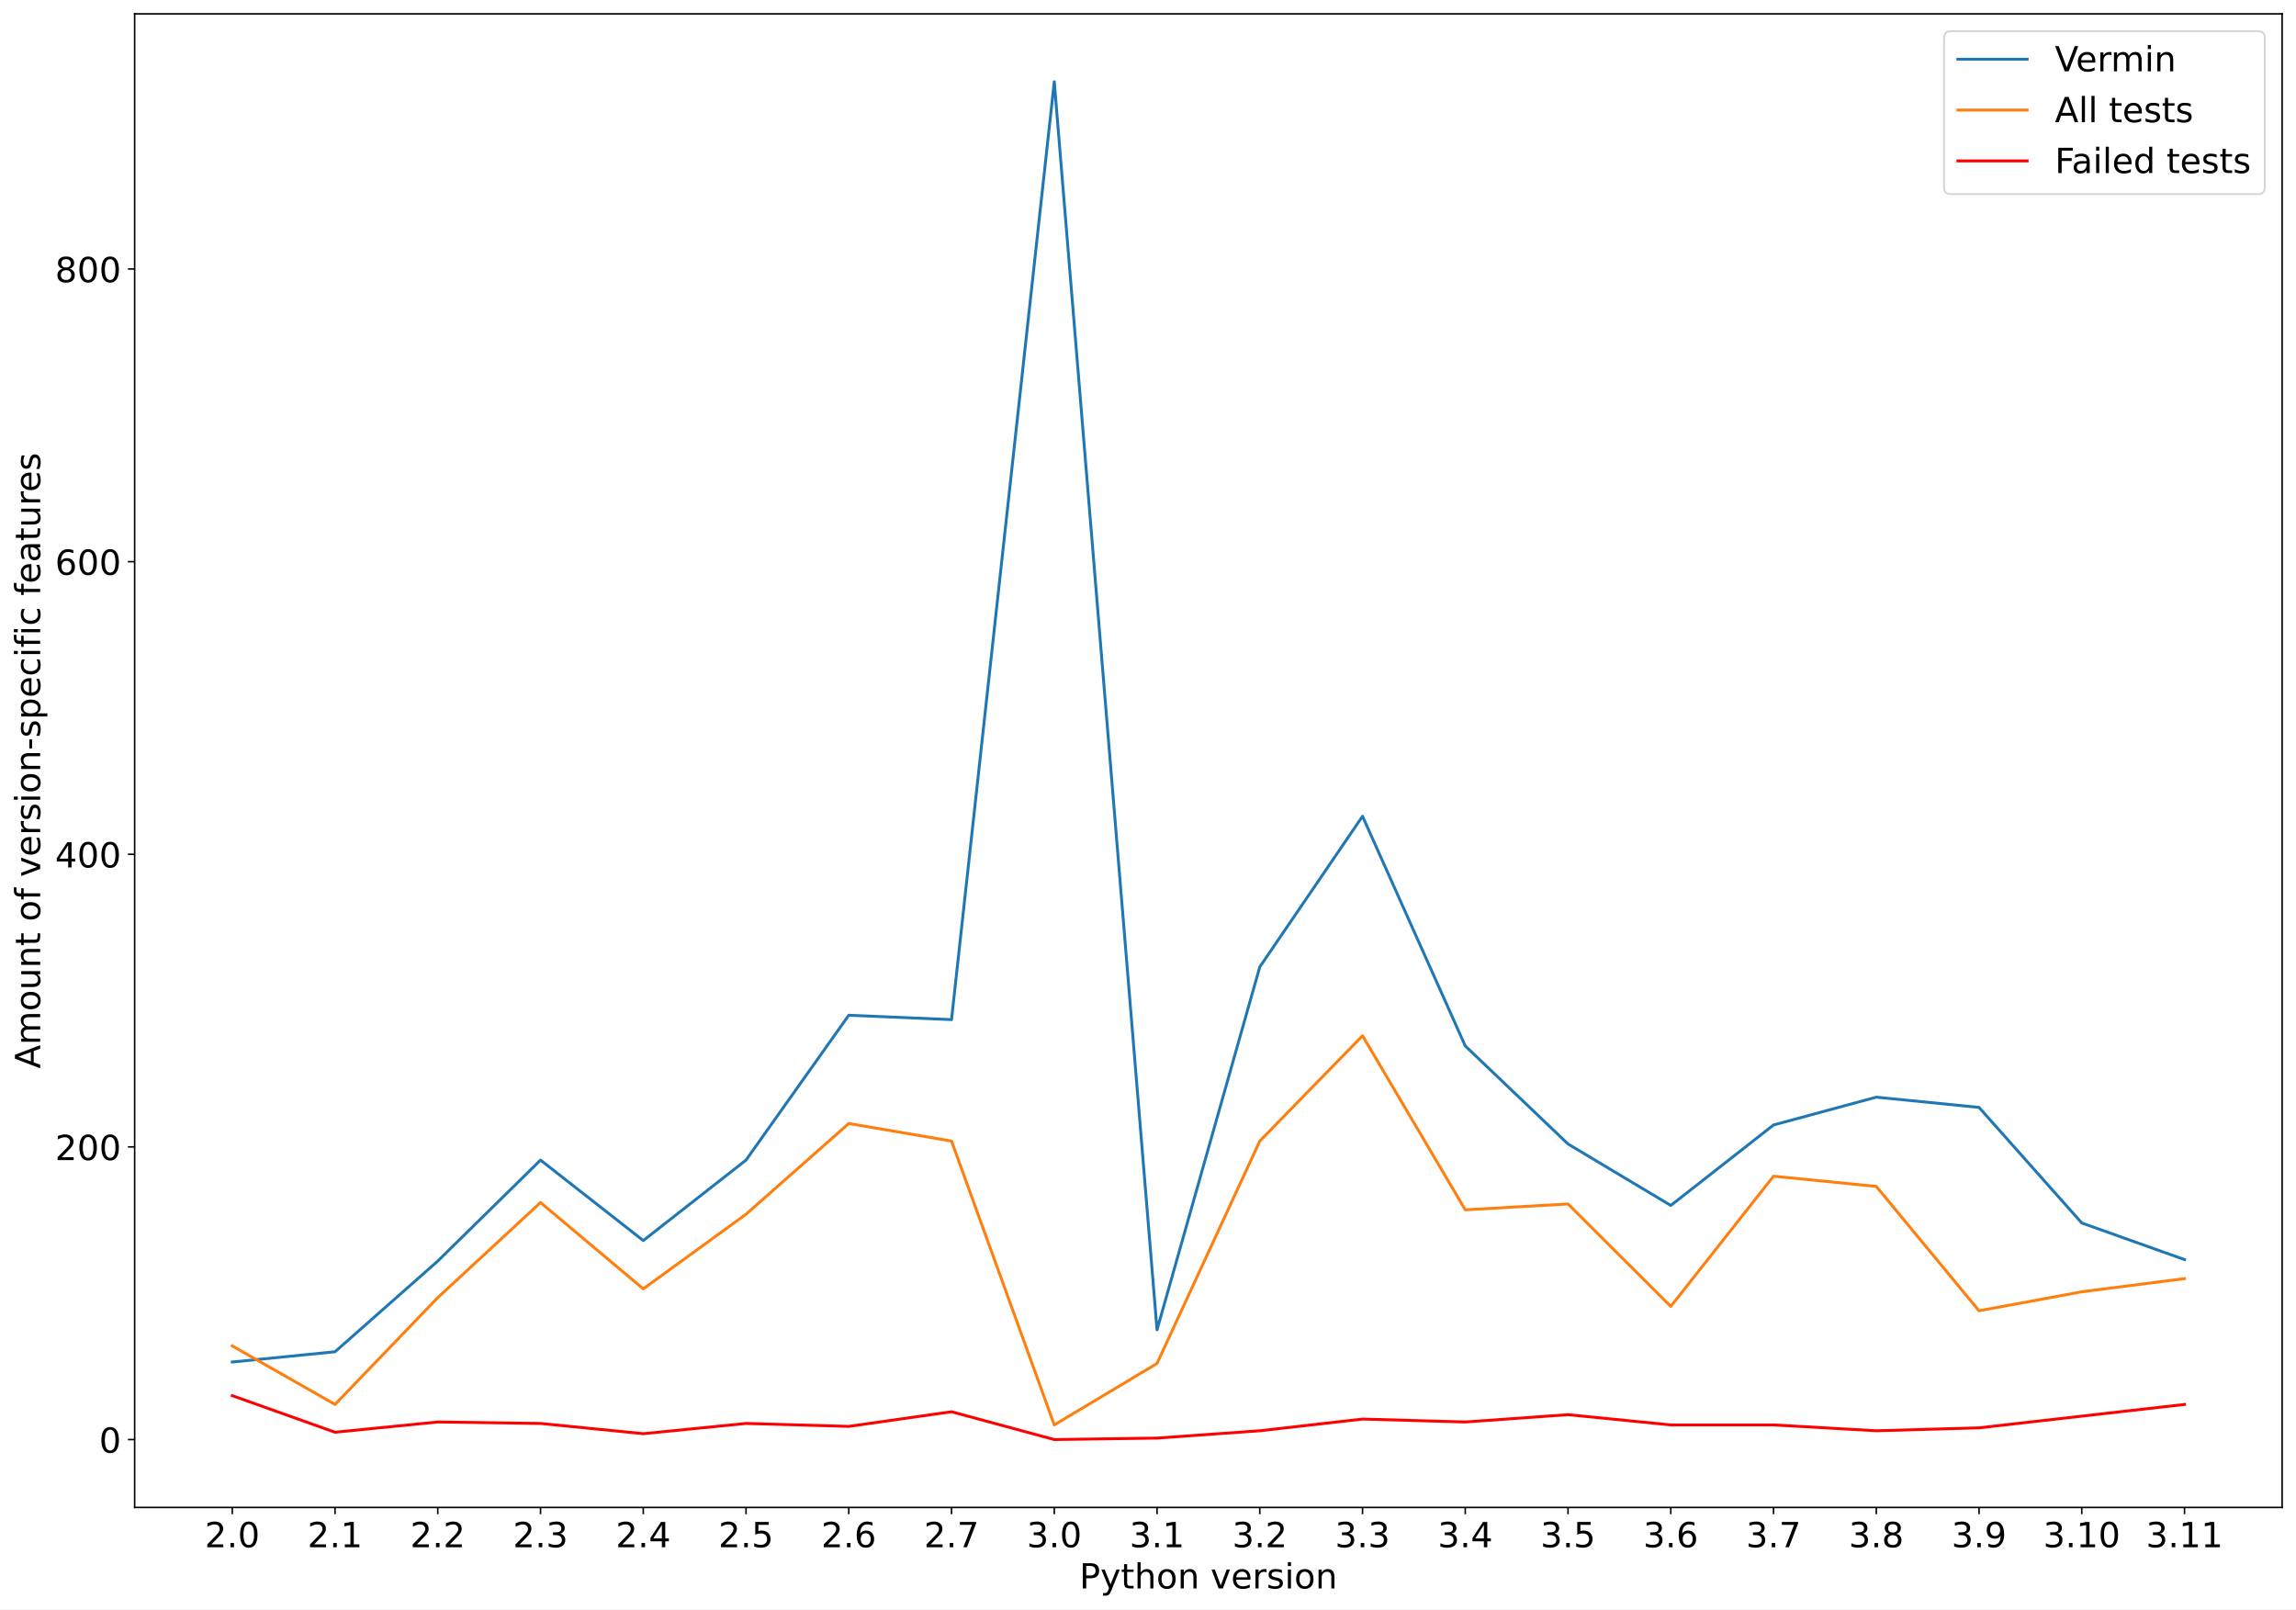
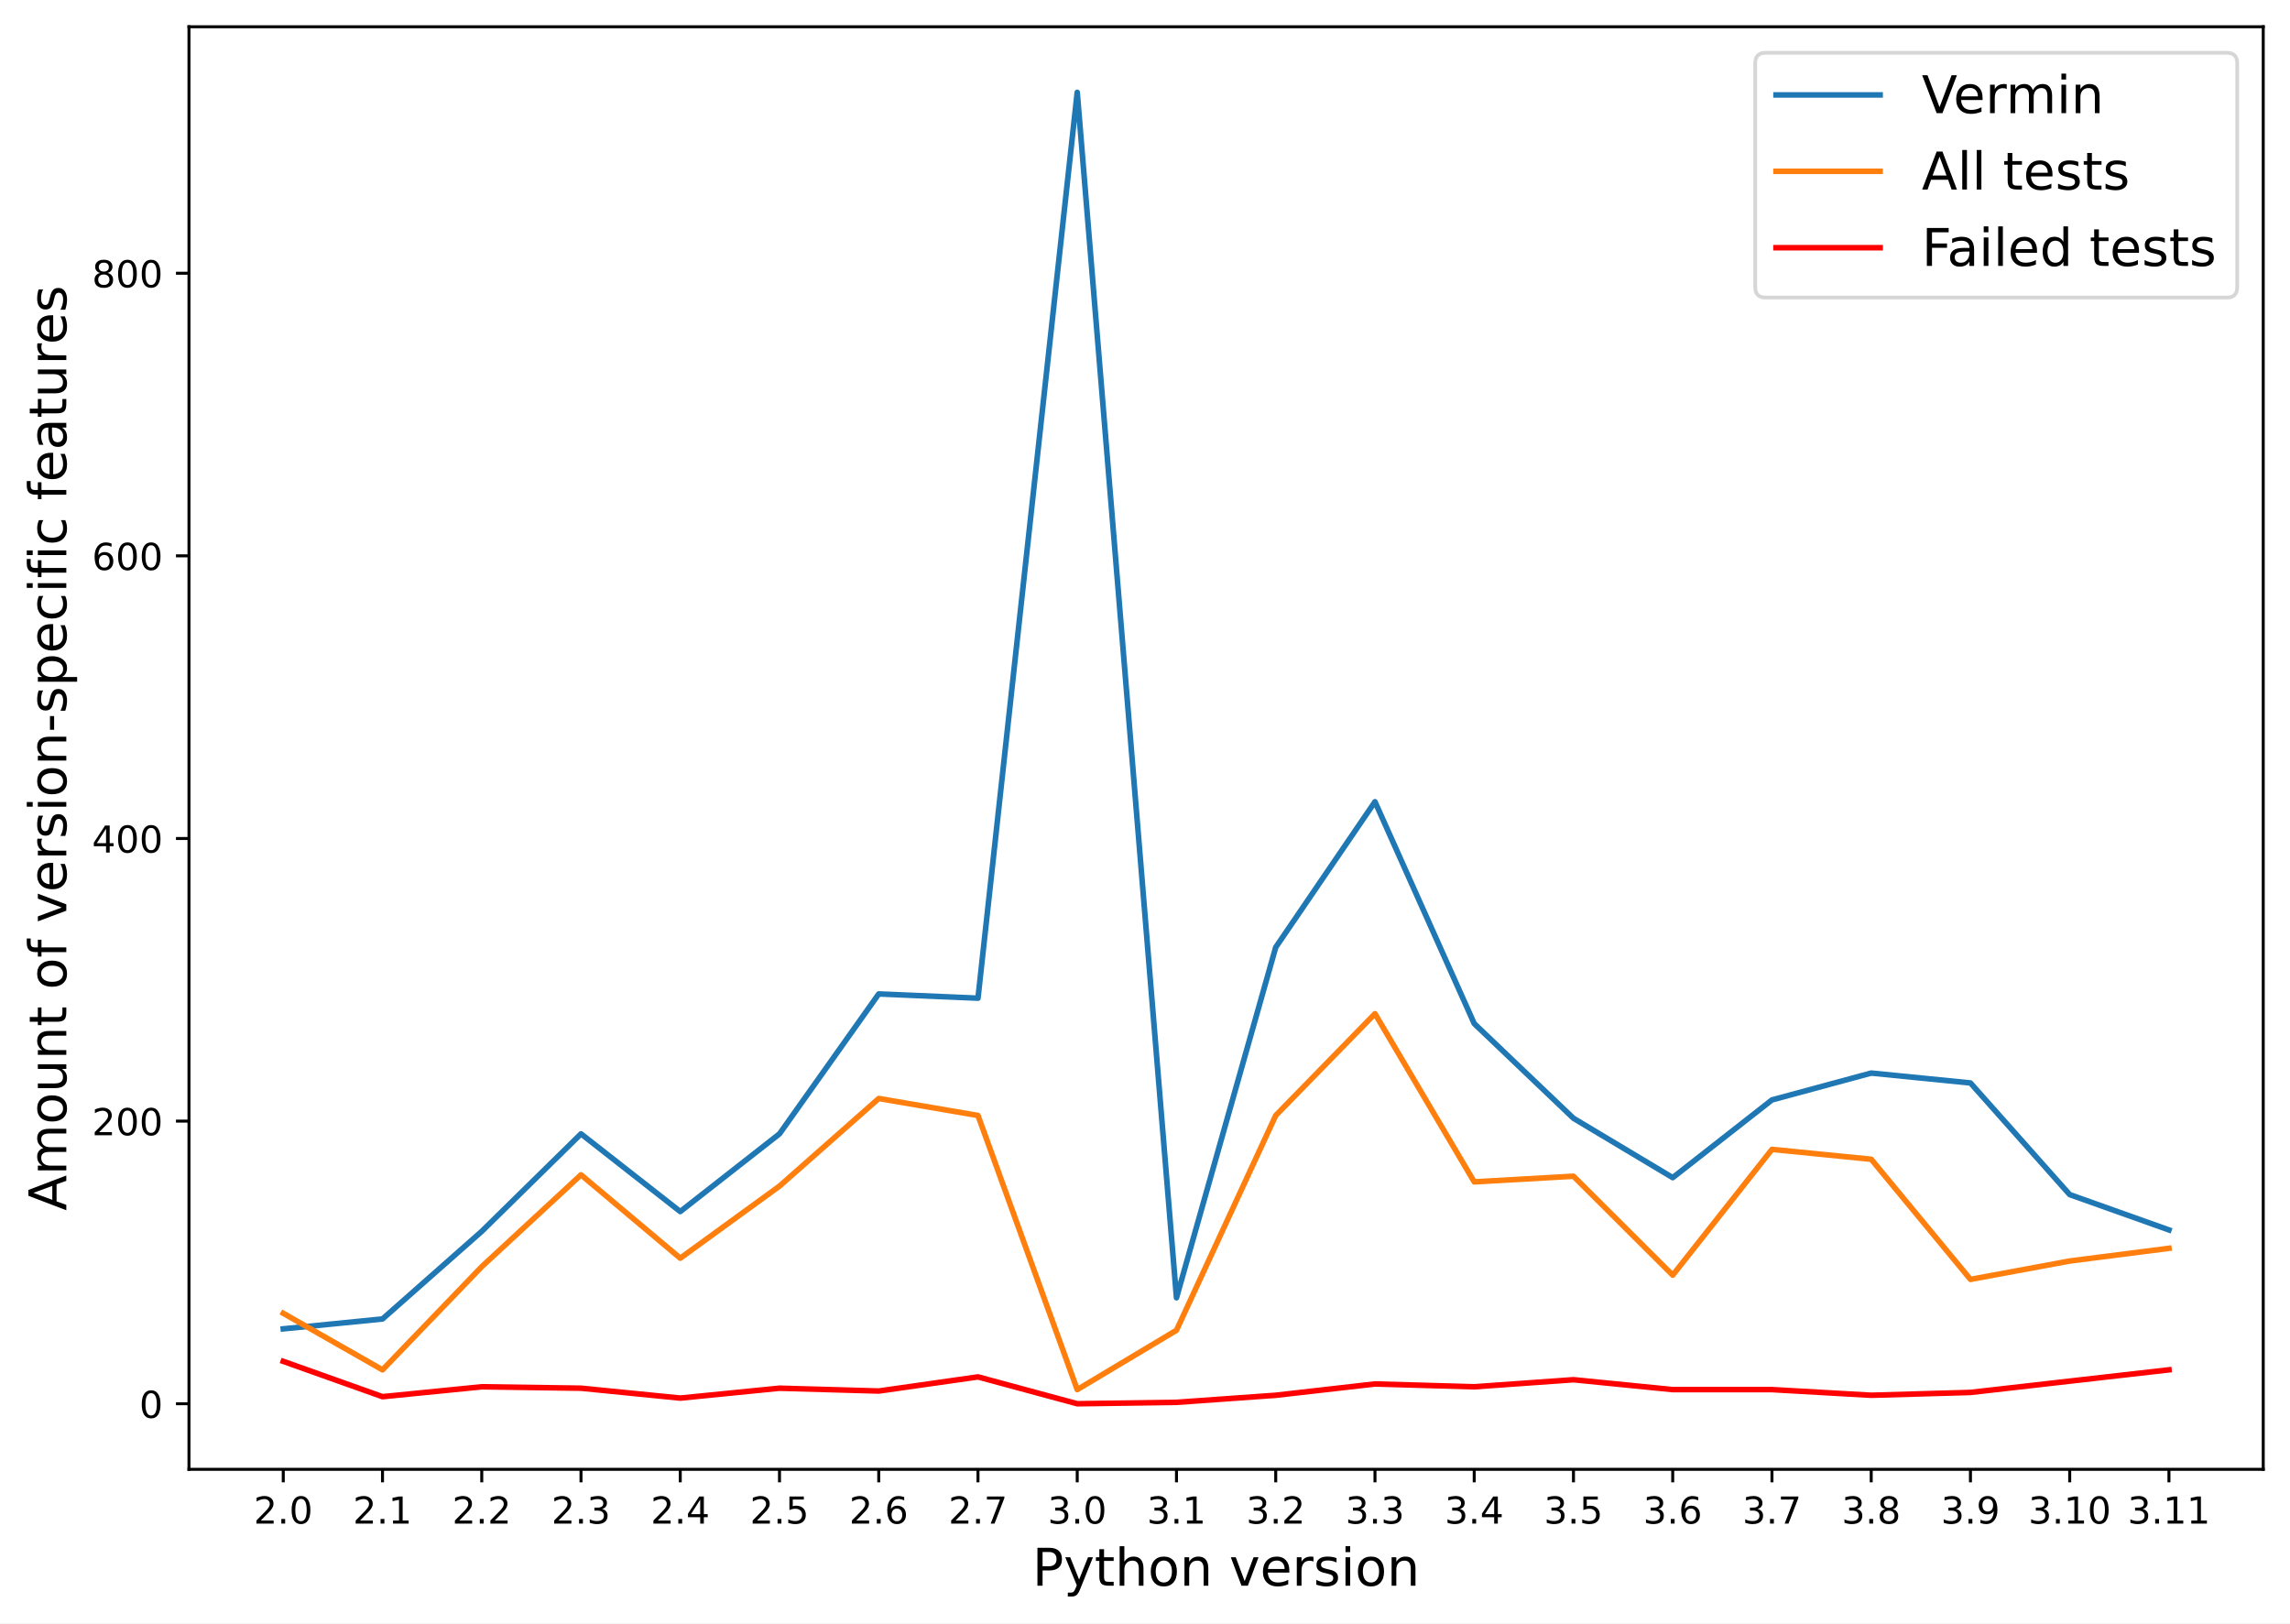
- <svg xmlns="http://www.w3.org/2000/svg" xmlns:xlink="http://www.w3.org/1999/xlink" width="1193.178pt" height="836.401pt" viewBox="0 0 1193.178 836.401" version="1.1">
+ <svg xmlns="http://www.w3.org/2000/svg" xmlns:xlink="http://www.w3.org/1999/xlink" width="616.037pt" height="436.707pt" viewBox="0 0 616.037 436.707" version="1.1">
  <defs>
    <style type="text/css">*{stroke-linejoin: round; stroke-linecap: butt}</style>
  </defs>
  <g id="figure_1">
    <g id="patch_1">
-       <path d="M 0 836.401  L 1193.178 836.401  L 1193.178 0  L 0 0  z " style="fill: #ffffff" />
+       <path d="M 0 436.707  L 616.037 436.707  L 616.037 0  L 0 0  z " style="fill: #ffffff" />
    </g>
    <g id="axes_1">
      <g id="patch_2">
-         <path d="M 69.978 783.36  L 1185.978 783.36  L 1185.978 7.2  L 69.978 7.2  z " style="fill: #ffffff" />
+         <path d="M 50.837 395.28  L 608.837 395.28  L 608.837 7.2  L 50.837 7.2  z " style="fill: #ffffff" />
      </g>
      <g id="matplotlib.axis_1">
        <g id="xtick_1">
          <g id="line2d_1">
            <defs>
-               <path id="m2cf8d4bd99" d="M 0 0  L 0 3.5  " style="stroke: #000000; stroke-width: 0.8" />
-             </defs>
-             <g>
-               <use xlink:href="#m2cf8d4bd99" x="120.705" y="783.36" style="stroke: #000000; stroke-width: 0.8" />
+               <path id="m0c522106fc" d="M 0 0  L 0 3.5  " style="stroke: #000000; stroke-width: 0.8" />
+             </defs>
+             <g>
+               <use xlink:href="#m0c522106fc" x="76.201" y="395.28" style="stroke: #000000; stroke-width: 0.8" />
            </g>
          </g>
          <g id="text_1">
-             <g transform="translate(106.3926 804.0372) scale(0.18 -0.18)">
+             <g transform="translate(68.24895 409.8784) scale(0.1 -0.1)">
              <defs>
                <path id="DejaVuSans-32" d="M 1228 531  L 3431 531  L 3431 0  L 469 0  L 469 531  Q 828 903 1448 1529  Q 2069 2156 2228 2338  Q 2531 2678 2651 2914  Q 2772 3150 2772 3378  Q 2772 3750 2511 3984  Q 2250 4219 1831 4219  Q 1534 4219 1204 4116  Q 875 4013 500 3803  L 500 4441  Q 881 4594 1212 4672  Q 1544 4750 1819 4750  Q 2544 4750 2975 4387  Q 3406 4025 3406 3419  Q 3406 3131 3298 2873  Q 3191 2616 2906 2266  Q 2828 2175 2409 1742  Q 1991 1309 1228 531  z " transform="scale(0.015625)" />
                <path id="DejaVuSans-2e" d="M 684 794  L 1344 794  L 1344 0  L 684 0  L 684 794  z " transform="scale(0.015625)" />
                <path id="DejaVuSans-30" d="M 2034 4250  Q 1547 4250 1301 3770  Q 1056 3291 1056 2328  Q 1056 1369 1301 889  Q 1547 409 2034 409  Q 2525 409 2770 889  Q 3016 1369 3016 2328  Q 3016 3291 2770 3770  Q 2525 4250 2034 4250  z M 2034 4750  Q 2819 4750 3233 4129  Q 3647 3509 3647 2328  Q 3647 1150 3233 529  Q 2819 -91 2034 -91  Q 1250 -91 836 529  Q 422 1150 422 2328  Q 422 3509 836 4129  Q 1250 4750 2034 4750  z " transform="scale(0.015625)" />
              </defs>
              <use xlink:href="#DejaVuSans-32" />
              <use xlink:href="#DejaVuSans-2e" x="63.623" />
              <use xlink:href="#DejaVuSans-30" x="95.41" />
            </g>
          </g>
        </g>
        <g id="xtick_2">
          <g id="line2d_2">
            <g>
-               <use xlink:href="#m2cf8d4bd99" x="174.103" y="783.36" style="stroke: #000000; stroke-width: 0.8" />
+               <use xlink:href="#m0c522106fc" x="102.899" y="395.28" style="stroke: #000000; stroke-width: 0.8" />
            </g>
          </g>
          <g id="text_2">
-             <g transform="translate(159.7897 804.0372) scale(0.18 -0.18)">
+             <g transform="translate(94.94751 409.8784) scale(0.1 -0.1)">
              <defs>
                <path id="DejaVuSans-31" d="M 794 531  L 1825 531  L 1825 4091  L 703 3866  L 703 4441  L 1819 4666  L 2450 4666  L 2450 531  L 3481 531  L 3481 0  L 794 0  L 794 531  z " transform="scale(0.015625)" />
              </defs>
              <use xlink:href="#DejaVuSans-32" />
              <use xlink:href="#DejaVuSans-2e" x="63.623" />
              <use xlink:href="#DejaVuSans-31" x="95.41" />
            </g>
          </g>
        </g>
        <g id="xtick_3">
          <g id="line2d_3">
            <g>
-               <use xlink:href="#m2cf8d4bd99" x="227.5" y="783.36" style="stroke: #000000; stroke-width: 0.8" />
+               <use xlink:href="#m0c522106fc" x="129.598" y="395.28" style="stroke: #000000; stroke-width: 0.8" />
            </g>
          </g>
          <g id="text_3">
-             <g transform="translate(213.1868 804.0372) scale(0.18 -0.18)">
+             <g transform="translate(121.6461 409.8784) scale(0.1 -0.1)">
              <use xlink:href="#DejaVuSans-32" />
              <use xlink:href="#DejaVuSans-2e" x="63.623" />
              <use xlink:href="#DejaVuSans-32" x="95.41" />
            </g>
          </g>
        </g>
        <g id="xtick_4">
          <g id="line2d_4">
            <g>
-               <use xlink:href="#m2cf8d4bd99" x="280.897" y="783.36" style="stroke: #000000; stroke-width: 0.8" />
+               <use xlink:href="#m0c522106fc" x="156.296" y="395.28" style="stroke: #000000; stroke-width: 0.8" />
            </g>
          </g>
          <g id="text_4">
-             <g transform="translate(266.584 804.0372) scale(0.18 -0.18)">
+             <g transform="translate(148.3446 409.8784) scale(0.1 -0.1)">
              <defs>
                <path id="DejaVuSans-33" d="M 2597 2516  Q 3050 2419 3304 2112  Q 3559 1806 3559 1356  Q 3559 666 3084 287  Q 2609 -91 1734 -91  Q 1441 -91 1130 -33  Q 819 25 488 141  L 488 750  Q 750 597 1062 519  Q 1375 441 1716 441  Q 2309 441 2620 675  Q 2931 909 2931 1356  Q 2931 1769 2642 2001  Q 2353 2234 1838 2234  L 1294 2234  L 1294 2753  L 1863 2753  Q 2328 2753 2575 2939  Q 2822 3125 2822 3475  Q 2822 3834 2567 4026  Q 2313 4219 1838 4219  Q 1578 4219 1281 4162  Q 984 4106 628 3988  L 628 4550  Q 988 4650 1302 4700  Q 1616 4750 1894 4750  Q 2613 4750 3031 4423  Q 3450 4097 3450 3541  Q 3450 3153 3228 2886  Q 3006 2619 2597 2516  z " transform="scale(0.015625)" />
              </defs>
              <use xlink:href="#DejaVuSans-32" />
              <use xlink:href="#DejaVuSans-2e" x="63.623" />
              <use xlink:href="#DejaVuSans-33" x="95.41" />
            </g>
          </g>
        </g>
        <g id="xtick_5">
          <g id="line2d_5">
            <g>
-               <use xlink:href="#m2cf8d4bd99" x="334.294" y="783.36" style="stroke: #000000; stroke-width: 0.8" />
+               <use xlink:href="#m0c522106fc" x="182.995" y="395.28" style="stroke: #000000; stroke-width: 0.8" />
            </g>
          </g>
          <g id="text_5">
-             <g transform="translate(319.9811 804.0372) scale(0.18 -0.18)">
+             <g transform="translate(175.0432 409.8784) scale(0.1 -0.1)">
              <defs>
                <path id="DejaVuSans-34" d="M 2419 4116  L 825 1625  L 2419 1625  L 2419 4116  z M 2253 4666  L 3047 4666  L 3047 1625  L 3713 1625  L 3713 1100  L 3047 1100  L 3047 0  L 2419 0  L 2419 1100  L 313 1100  L 313 1709  L 2253 4666  z " transform="scale(0.015625)" />
              </defs>
              <use xlink:href="#DejaVuSans-32" />
              <use xlink:href="#DejaVuSans-2e" x="63.623" />
              <use xlink:href="#DejaVuSans-34" x="95.41" />
            </g>
          </g>
        </g>
        <g id="xtick_6">
          <g id="line2d_6">
            <g>
-               <use xlink:href="#m2cf8d4bd99" x="387.691" y="783.36" style="stroke: #000000; stroke-width: 0.8" />
+               <use xlink:href="#m0c522106fc" x="209.693" y="395.28" style="stroke: #000000; stroke-width: 0.8" />
            </g>
          </g>
          <g id="text_6">
-             <g transform="translate(373.3782 804.0372) scale(0.18 -0.18)">
+             <g transform="translate(201.7418 409.8784) scale(0.1 -0.1)">
              <defs>
                <path id="DejaVuSans-35" d="M 691 4666  L 3169 4666  L 3169 4134  L 1269 4134  L 1269 2991  Q 1406 3038 1543 3061  Q 1681 3084 1819 3084  Q 2600 3084 3056 2656  Q 3513 2228 3513 1497  Q 3513 744 3044 326  Q 2575 -91 1722 -91  Q 1428 -91 1123 -41  Q 819 9 494 109  L 494 744  Q 775 591 1075 516  Q 1375 441 1709 441  Q 2250 441 2565 725  Q 2881 1009 2881 1497  Q 2881 1984 2565 2268  Q 2250 2553 1709 2553  Q 1456 2553 1204 2497  Q 953 2441 691 2322  L 691 4666  z " transform="scale(0.015625)" />
              </defs>
              <use xlink:href="#DejaVuSans-32" />
              <use xlink:href="#DejaVuSans-2e" x="63.623" />
              <use xlink:href="#DejaVuSans-35" x="95.41" />
            </g>
          </g>
        </g>
        <g id="xtick_7">
          <g id="line2d_7">
            <g>
-               <use xlink:href="#m2cf8d4bd99" x="441.088" y="783.36" style="stroke: #000000; stroke-width: 0.8" />
+               <use xlink:href="#m0c522106fc" x="236.392" y="395.28" style="stroke: #000000; stroke-width: 0.8" />
            </g>
          </g>
          <g id="text_7">
-             <g transform="translate(426.7754 804.0372) scale(0.18 -0.18)">
+             <g transform="translate(228.4403 409.8784) scale(0.1 -0.1)">
              <defs>
                <path id="DejaVuSans-36" d="M 2113 2584  Q 1688 2584 1439 2293  Q 1191 2003 1191 1497  Q 1191 994 1439 701  Q 1688 409 2113 409  Q 2538 409 2786 701  Q 3034 994 3034 1497  Q 3034 2003 2786 2293  Q 2538 2584 2113 2584  z M 3366 4563  L 3366 3988  Q 3128 4100 2886 4159  Q 2644 4219 2406 4219  Q 1781 4219 1451 3797  Q 1122 3375 1075 2522  Q 1259 2794 1537 2939  Q 1816 3084 2150 3084  Q 2853 3084 3261 2657  Q 3669 2231 3669 1497  Q 3669 778 3244 343  Q 2819 -91 2113 -91  Q 1303 -91 875 529  Q 447 1150 447 2328  Q 447 3434 972 4092  Q 1497 4750 2381 4750  Q 2619 4750 2861 4703  Q 3103 4656 3366 4563  z " transform="scale(0.015625)" />
              </defs>
              <use xlink:href="#DejaVuSans-32" />
              <use xlink:href="#DejaVuSans-2e" x="63.623" />
              <use xlink:href="#DejaVuSans-36" x="95.41" />
            </g>
          </g>
        </g>
        <g id="xtick_8">
          <g id="line2d_8">
            <g>
-               <use xlink:href="#m2cf8d4bd99" x="494.485" y="783.36" style="stroke: #000000; stroke-width: 0.8" />
+               <use xlink:href="#m0c522106fc" x="263.09" y="395.28" style="stroke: #000000; stroke-width: 0.8" />
            </g>
          </g>
          <g id="text_8">
-             <g transform="translate(480.1725 804.0372) scale(0.18 -0.18)">
+             <g transform="translate(255.1389 409.8784) scale(0.1 -0.1)">
              <defs>
                <path id="DejaVuSans-37" d="M 525 4666  L 3525 4666  L 3525 4397  L 1831 0  L 1172 0  L 2766 4134  L 525 4134  L 525 4666  z " transform="scale(0.015625)" />
              </defs>
              <use xlink:href="#DejaVuSans-32" />
              <use xlink:href="#DejaVuSans-2e" x="63.623" />
              <use xlink:href="#DejaVuSans-37" x="95.41" />
            </g>
          </g>
        </g>
        <g id="xtick_9">
          <g id="line2d_9">
            <g>
-               <use xlink:href="#m2cf8d4bd99" x="547.882" y="783.36" style="stroke: #000000; stroke-width: 0.8" />
+               <use xlink:href="#m0c522106fc" x="289.789" y="395.28" style="stroke: #000000; stroke-width: 0.8" />
            </g>
          </g>
          <g id="text_9">
-             <g transform="translate(533.5696 804.0372) scale(0.18 -0.18)">
+             <g transform="translate(281.8375 409.8784) scale(0.1 -0.1)">
              <use xlink:href="#DejaVuSans-33" />
              <use xlink:href="#DejaVuSans-2e" x="63.623" />
              <use xlink:href="#DejaVuSans-30" x="95.41" />
            </g>
          </g>
        </g>
        <g id="xtick_10">
          <g id="line2d_10">
            <g>
-               <use xlink:href="#m2cf8d4bd99" x="601.28" y="783.36" style="stroke: #000000; stroke-width: 0.8" />
+               <use xlink:href="#m0c522106fc" x="316.488" y="395.28" style="stroke: #000000; stroke-width: 0.8" />
            </g>
          </g>
          <g id="text_10">
-             <g transform="translate(586.9667 804.0372) scale(0.18 -0.18)">
+             <g transform="translate(308.536 409.8784) scale(0.1 -0.1)">
              <use xlink:href="#DejaVuSans-33" />
              <use xlink:href="#DejaVuSans-2e" x="63.623" />
              <use xlink:href="#DejaVuSans-31" x="95.41" />
            </g>
          </g>
        </g>
        <g id="xtick_11">
          <g id="line2d_11">
            <g>
-               <use xlink:href="#m2cf8d4bd99" x="654.677" y="783.36" style="stroke: #000000; stroke-width: 0.8" />
+               <use xlink:href="#m0c522106fc" x="343.186" y="395.28" style="stroke: #000000; stroke-width: 0.8" />
            </g>
          </g>
          <g id="text_11">
-             <g transform="translate(640.3639 804.0372) scale(0.18 -0.18)">
+             <g transform="translate(335.2346 409.8784) scale(0.1 -0.1)">
              <use xlink:href="#DejaVuSans-33" />
              <use xlink:href="#DejaVuSans-2e" x="63.623" />
              <use xlink:href="#DejaVuSans-32" x="95.41" />
            </g>
          </g>
        </g>
        <g id="xtick_12">
          <g id="line2d_12">
            <g>
-               <use xlink:href="#m2cf8d4bd99" x="708.074" y="783.36" style="stroke: #000000; stroke-width: 0.8" />
+               <use xlink:href="#m0c522106fc" x="369.885" y="395.28" style="stroke: #000000; stroke-width: 0.8" />
            </g>
          </g>
          <g id="text_12">
-             <g transform="translate(693.761 804.0372) scale(0.18 -0.18)">
+             <g transform="translate(361.9332 409.8784) scale(0.1 -0.1)">
              <use xlink:href="#DejaVuSans-33" />
              <use xlink:href="#DejaVuSans-2e" x="63.623" />
              <use xlink:href="#DejaVuSans-33" x="95.41" />
            </g>
          </g>
        </g>
        <g id="xtick_13">
          <g id="line2d_13">
            <g>
-               <use xlink:href="#m2cf8d4bd99" x="761.471" y="783.36" style="stroke: #000000; stroke-width: 0.8" />
+               <use xlink:href="#m0c522106fc" x="396.583" y="395.28" style="stroke: #000000; stroke-width: 0.8" />
            </g>
          </g>
          <g id="text_13">
-             <g transform="translate(747.1581 804.0372) scale(0.18 -0.18)">
+             <g transform="translate(388.6317 409.8784) scale(0.1 -0.1)">
              <use xlink:href="#DejaVuSans-33" />
              <use xlink:href="#DejaVuSans-2e" x="63.623" />
              <use xlink:href="#DejaVuSans-34" x="95.41" />
            </g>
          </g>
        </g>
        <g id="xtick_14">
          <g id="line2d_14">
            <g>
-               <use xlink:href="#m2cf8d4bd99" x="814.868" y="783.36" style="stroke: #000000; stroke-width: 0.8" />
+               <use xlink:href="#m0c522106fc" x="423.282" y="395.28" style="stroke: #000000; stroke-width: 0.8" />
            </g>
          </g>
          <g id="text_14">
-             <g transform="translate(800.5553 804.0372) scale(0.18 -0.18)">
+             <g transform="translate(415.3303 409.8784) scale(0.1 -0.1)">
              <use xlink:href="#DejaVuSans-33" />
              <use xlink:href="#DejaVuSans-2e" x="63.623" />
              <use xlink:href="#DejaVuSans-35" x="95.41" />
            </g>
          </g>
        </g>
        <g id="xtick_15">
          <g id="line2d_15">
            <g>
-               <use xlink:href="#m2cf8d4bd99" x="868.265" y="783.36" style="stroke: #000000; stroke-width: 0.8" />
+               <use xlink:href="#m0c522106fc" x="449.98" y="395.28" style="stroke: #000000; stroke-width: 0.8" />
            </g>
          </g>
          <g id="text_15">
-             <g transform="translate(853.9524 804.0372) scale(0.18 -0.18)">
+             <g transform="translate(442.0289 409.8784) scale(0.1 -0.1)">
              <use xlink:href="#DejaVuSans-33" />
              <use xlink:href="#DejaVuSans-2e" x="63.623" />
              <use xlink:href="#DejaVuSans-36" x="95.41" />
            </g>
          </g>
        </g>
        <g id="xtick_16">
          <g id="line2d_16">
            <g>
-               <use xlink:href="#m2cf8d4bd99" x="921.662" y="783.36" style="stroke: #000000; stroke-width: 0.8" />
+               <use xlink:href="#m0c522106fc" x="476.679" y="395.28" style="stroke: #000000; stroke-width: 0.8" />
            </g>
          </g>
          <g id="text_16">
-             <g transform="translate(907.3495 804.0372) scale(0.18 -0.18)">
+             <g transform="translate(468.7274 409.8784) scale(0.1 -0.1)">
              <use xlink:href="#DejaVuSans-33" />
              <use xlink:href="#DejaVuSans-2e" x="63.623" />
              <use xlink:href="#DejaVuSans-37" x="95.41" />
            </g>
          </g>
        </g>
        <g id="xtick_17">
          <g id="line2d_17">
            <g>
-               <use xlink:href="#m2cf8d4bd99" x="975.059" y="783.36" style="stroke: #000000; stroke-width: 0.8" />
+               <use xlink:href="#m0c522106fc" x="503.378" y="395.28" style="stroke: #000000; stroke-width: 0.8" />
            </g>
          </g>
          <g id="text_17">
-             <g transform="translate(960.7467 804.0372) scale(0.18 -0.18)">
+             <g transform="translate(495.426 409.8784) scale(0.1 -0.1)">
              <defs>
                <path id="DejaVuSans-38" d="M 2034 2216  Q 1584 2216 1326 1975  Q 1069 1734 1069 1313  Q 1069 891 1326 650  Q 1584 409 2034 409  Q 2484 409 2743 651  Q 3003 894 3003 1313  Q 3003 1734 2745 1975  Q 2488 2216 2034 2216  z M 1403 2484  Q 997 2584 770 2862  Q 544 3141 544 3541  Q 544 4100 942 4425  Q 1341 4750 2034 4750  Q 2731 4750 3128 4425  Q 3525 4100 3525 3541  Q 3525 3141 3298 2862  Q 3072 2584 2669 2484  Q 3125 2378 3379 2068  Q 3634 1759 3634 1313  Q 3634 634 3220 271  Q 2806 -91 2034 -91  Q 1263 -91 848 271  Q 434 634 434 1313  Q 434 1759 690 2068  Q 947 2378 1403 2484  z M 1172 3481  Q 1172 3119 1398 2916  Q 1625 2713 2034 2713  Q 2441 2713 2670 2916  Q 2900 3119 2900 3481  Q 2900 3844 2670 4047  Q 2441 4250 2034 4250  Q 1625 4250 1398 4047  Q 1172 3844 1172 3481  z " transform="scale(0.015625)" />
              </defs>
              <use xlink:href="#DejaVuSans-33" />
              <use xlink:href="#DejaVuSans-2e" x="63.623" />
              <use xlink:href="#DejaVuSans-38" x="95.41" />
            </g>
          </g>
        </g>
        <g id="xtick_18">
          <g id="line2d_18">
            <g>
-               <use xlink:href="#m2cf8d4bd99" x="1028.457" y="783.36" style="stroke: #000000; stroke-width: 0.8" />
+               <use xlink:href="#m0c522106fc" x="530.076" y="395.28" style="stroke: #000000; stroke-width: 0.8" />
            </g>
          </g>
          <g id="text_18">
-             <g transform="translate(1014.144 804.0372) scale(0.18 -0.18)">
+             <g transform="translate(522.1245 409.8784) scale(0.1 -0.1)">
              <defs>
                <path id="DejaVuSans-39" d="M 703 97  L 703 672  Q 941 559 1184 500  Q 1428 441 1663 441  Q 2288 441 2617 861  Q 2947 1281 2994 2138  Q 2813 1869 2534 1725  Q 2256 1581 1919 1581  Q 1219 1581 811 2004  Q 403 2428 403 3163  Q 403 3881 828 4315  Q 1253 4750 1959 4750  Q 2769 4750 3195 4129  Q 3622 3509 3622 2328  Q 3622 1225 3098 567  Q 2575 -91 1691 -91  Q 1453 -91 1209 -44  Q 966 3 703 97  z M 1959 2075  Q 2384 2075 2632 2365  Q 2881 2656 2881 3163  Q 2881 3666 2632 3958  Q 2384 4250 1959 4250  Q 1534 4250 1286 3958  Q 1038 3666 1038 3163  Q 1038 2656 1286 2365  Q 1534 2075 1959 2075  z " transform="scale(0.015625)" />
              </defs>
              <use xlink:href="#DejaVuSans-33" />
              <use xlink:href="#DejaVuSans-2e" x="63.623" />
              <use xlink:href="#DejaVuSans-39" x="95.41" />
            </g>
          </g>
        </g>
        <g id="xtick_19">
          <g id="line2d_19">
            <g>
-               <use xlink:href="#m2cf8d4bd99" x="1081.854" y="783.36" style="stroke: #000000; stroke-width: 0.8" />
+               <use xlink:href="#m0c522106fc" x="556.775" y="395.28" style="stroke: #000000; stroke-width: 0.8" />
            </g>
          </g>
          <g id="text_19">
-             <g transform="translate(1061.815 804.0372) scale(0.18 -0.18)">
+             <g transform="translate(545.6419 409.8784) scale(0.1 -0.1)">
              <use xlink:href="#DejaVuSans-33" />
              <use xlink:href="#DejaVuSans-2e" x="63.623" />
              <use xlink:href="#DejaVuSans-31" x="95.41" />
              <use xlink:href="#DejaVuSans-30" x="159.033" />
            </g>
          </g>
        </g>
        <g id="xtick_20">
          <g id="line2d_20">
            <g>
-               <use xlink:href="#m2cf8d4bd99" x="1135.251" y="783.36" style="stroke: #000000; stroke-width: 0.8" />
+               <use xlink:href="#m0c522106fc" x="583.473" y="395.28" style="stroke: #000000; stroke-width: 0.8" />
            </g>
          </g>
          <g id="text_20">
-             <g transform="translate(1115.212 804.0372) scale(0.18 -0.18)">
+             <g transform="translate(572.3404 409.8784) scale(0.1 -0.1)">
              <use xlink:href="#DejaVuSans-33" />
              <use xlink:href="#DejaVuSans-2e" x="63.623" />
              <use xlink:href="#DejaVuSans-31" x="95.41" />
              <use xlink:href="#DejaVuSans-31" x="159.033" />
            </g>
          </g>
        </g>
        <g id="text_21">
-           <g transform="translate(560.9577 825.4578) scale(0.18 -0.18)">
+           <g transform="translate(277.7098 426.5959) scale(0.14 -0.14)">
            <defs>
              <path id="DejaVuSans-50" d="M 1259 4147  L 1259 2394  L 2053 2394  Q 2494 2394 2734 2622  Q 2975 2850 2975 3272  Q 2975 3691 2734 3919  Q 2494 4147 2053 4147  L 1259 4147  z M 628 4666  L 2053 4666  Q 2838 4666 3239 4311  Q 3641 3956 3641 3272  Q 3641 2581 3239 2228  Q 2838 1875 2053 1875  L 1259 1875  L 1259 0  L 628 0  L 628 4666  z " transform="scale(0.015625)" />
              <path id="DejaVuSans-79" d="M 2059 -325  Q 1816 -950 1584 -1140  Q 1353 -1331 966 -1331  L 506 -1331  L 506 -850  L 844 -850  Q 1081 -850 1212 -737  Q 1344 -625 1503 -206  L 1606 56  L 191 3500  L 800 3500  L 1894 763  L 2988 3500  L 3597 3500  L 2059 -325  z " transform="scale(0.015625)" />
              <path id="DejaVuSans-74" d="M 1172 4494  L 1172 3500  L 2356 3500  L 2356 3053  L 1172 3053  L 1172 1153  Q 1172 725 1289 603  Q 1406 481 1766 481  L 2356 481  L 2356 0  L 1766 0  Q 1100 0 847 248  Q 594 497 594 1153  L 594 3053  L 172 3053  L 172 3500  L 594 3500  L 594 4494  L 1172 4494  z " transform="scale(0.015625)" />
              <path id="DejaVuSans-68" d="M 3513 2113  L 3513 0  L 2938 0  L 2938 2094  Q 2938 2591 2744 2837  Q 2550 3084 2163 3084  Q 1697 3084 1428 2787  Q 1159 2491 1159 1978  L 1159 0  L 581 0  L 581 4863  L 1159 4863  L 1159 2956  Q 1366 3272 1645 3428  Q 1925 3584 2291 3584  Q 2894 3584 3203 3211  Q 3513 2838 3513 2113  z " transform="scale(0.015625)" />
              <path id="DejaVuSans-6f" d="M 1959 3097  Q 1497 3097 1228 2736  Q 959 2375 959 1747  Q 959 1119 1226 758  Q 1494 397 1959 397  Q 2419 397 2687 759  Q 2956 1122 2956 1747  Q 2956 2369 2687 2733  Q 2419 3097 1959 3097  z M 1959 3584  Q 2709 3584 3137 3096  Q 3566 2609 3566 1747  Q 3566 888 3137 398  Q 2709 -91 1959 -91  Q 1206 -91 779 398  Q 353 888 353 1747  Q 353 2609 779 3096  Q 1206 3584 1959 3584  z " transform="scale(0.015625)" />
              <path id="DejaVuSans-6e" d="M 3513 2113  L 3513 0  L 2938 0  L 2938 2094  Q 2938 2591 2744 2837  Q 2550 3084 2163 3084  Q 1697 3084 1428 2787  Q 1159 2491 1159 1978  L 1159 0  L 581 0  L 581 3500  L 1159 3500  L 1159 2956  Q 1366 3272 1645 3428  Q 1925 3584 2291 3584  Q 2894 3584 3203 3211  Q 3513 2838 3513 2113  z " transform="scale(0.015625)" />
              <path id="DejaVuSans-20" transform="scale(0.015625)" />
              <path id="DejaVuSans-76" d="M 191 3500  L 800 3500  L 1894 563  L 2988 3500  L 3597 3500  L 2284 0  L 1503 0  L 191 3500  z " transform="scale(0.015625)" />
              <path id="DejaVuSans-65" d="M 3597 1894  L 3597 1613  L 953 1613  Q 991 1019 1311 708  Q 1631 397 2203 397  Q 2534 397 2845 478  Q 3156 559 3463 722  L 3463 178  Q 3153 47 2828 -22  Q 2503 -91 2169 -91  Q 1331 -91 842 396  Q 353 884 353 1716  Q 353 2575 817 3079  Q 1281 3584 2069 3584  Q 2775 3584 3186 3129  Q 3597 2675 3597 1894  z M 3022 2063  Q 3016 2534 2758 2815  Q 2500 3097 2075 3097  Q 1594 3097 1305 2825  Q 1016 2553 972 2059  L 3022 2063  z " transform="scale(0.015625)" />
              <path id="DejaVuSans-72" d="M 2631 2963  Q 2534 3019 2420 3045  Q 2306 3072 2169 3072  Q 1681 3072 1420 2755  Q 1159 2438 1159 1844  L 1159 0  L 581 0  L 581 3500  L 1159 3500  L 1159 2956  Q 1341 3275 1631 3429  Q 1922 3584 2338 3584  Q 2397 3584 2469 3576  Q 2541 3569 2628 3553  L 2631 2963  z " transform="scale(0.015625)" />
              <path id="DejaVuSans-73" d="M 2834 3397  L 2834 2853  Q 2591 2978 2328 3040  Q 2066 3103 1784 3103  Q 1356 3103 1142 2972  Q 928 2841 928 2578  Q 928 2378 1081 2264  Q 1234 2150 1697 2047  L 1894 2003  Q 2506 1872 2764 1633  Q 3022 1394 3022 966  Q 3022 478 2636 193  Q 2250 -91 1575 -91  Q 1294 -91 989 -36  Q 684 19 347 128  L 347 722  Q 666 556 975 473  Q 1284 391 1588 391  Q 1994 391 2212 530  Q 2431 669 2431 922  Q 2431 1156 2273 1281  Q 2116 1406 1581 1522  L 1381 1569  Q 847 1681 609 1914  Q 372 2147 372 2553  Q 372 3047 722 3315  Q 1072 3584 1716 3584  Q 2034 3584 2315 3537  Q 2597 3491 2834 3397  z " transform="scale(0.015625)" />
              <path id="DejaVuSans-69" d="M 603 3500  L 1178 3500  L 1178 0  L 603 0  L 603 3500  z M 603 4863  L 1178 4863  L 1178 4134  L 603 4134  L 603 4863  z " transform="scale(0.015625)" />
            </defs>
            <use xlink:href="#DejaVuSans-50" />
            <use xlink:href="#DejaVuSans-79" x="60.303" />
            <use xlink:href="#DejaVuSans-74" x="119.482" />
            <use xlink:href="#DejaVuSans-68" x="158.691" />
            <use xlink:href="#DejaVuSans-6f" x="222.07" />
            <use xlink:href="#DejaVuSans-6e" x="283.252" />
            <use xlink:href="#DejaVuSans-20" x="346.631" />
            <use xlink:href="#DejaVuSans-76" x="378.418" />
            <use xlink:href="#DejaVuSans-65" x="437.598" />
            <use xlink:href="#DejaVuSans-72" x="499.121" />
            <use xlink:href="#DejaVuSans-73" x="540.234" />
            <use xlink:href="#DejaVuSans-69" x="592.334" />
            <use xlink:href="#DejaVuSans-6f" x="620.117" />
            <use xlink:href="#DejaVuSans-6e" x="681.299" />
          </g>
        </g>
      </g>
      <g id="matplotlib.axis_2">
        <g id="ytick_1">
          <g id="line2d_21">
            <defs>
-               <path id="mf9a97bb990" d="M 0 0  L -3.5 0  " style="stroke: #000000; stroke-width: 0.8" />
-             </defs>
-             <g>
-               <use xlink:href="#mf9a97bb990" x="69.978" y="748.08" style="stroke: #000000; stroke-width: 0.8" />
+               <path id="m02804db9a3" d="M 0 0  L -3.5 0  " style="stroke: #000000; stroke-width: 0.8" />
+             </defs>
+             <g>
+               <use xlink:href="#m02804db9a3" x="50.837" y="377.64" style="stroke: #000000; stroke-width: 0.8" />
            </g>
          </g>
          <g id="text_22">
-             <g transform="translate(51.52562 754.9186) scale(0.18 -0.18)">
+             <g transform="translate(37.47438 381.4392) scale(0.1 -0.1)">
              <use xlink:href="#DejaVuSans-30" />
            </g>
          </g>
        </g>
        <g id="ytick_2">
          <g id="line2d_22">
            <g>
-               <use xlink:href="#mf9a97bb990" x="69.978" y="596.011" style="stroke: #000000; stroke-width: 0.8" />
+               <use xlink:href="#m02804db9a3" x="50.837" y="301.606" style="stroke: #000000; stroke-width: 0.8" />
            </g>
          </g>
          <g id="text_23">
-             <g transform="translate(28.62063 602.8496) scale(0.18 -0.18)">
+             <g transform="translate(24.74938 305.4047) scale(0.1 -0.1)">
              <use xlink:href="#DejaVuSans-32" />
              <use xlink:href="#DejaVuSans-30" x="63.623" />
              <use xlink:href="#DejaVuSans-30" x="127.246" />
            </g>
          </g>
        </g>
        <g id="ytick_3">
          <g id="line2d_23">
            <g>
-               <use xlink:href="#mf9a97bb990" x="69.978" y="443.942" style="stroke: #000000; stroke-width: 0.8" />
+               <use xlink:href="#m02804db9a3" x="50.837" y="225.571" style="stroke: #000000; stroke-width: 0.8" />
            </g>
          </g>
          <g id="text_24">
-             <g transform="translate(28.62063 450.7807) scale(0.18 -0.18)">
+             <g transform="translate(24.74938 229.3703) scale(0.1 -0.1)">
              <use xlink:href="#DejaVuSans-34" />
              <use xlink:href="#DejaVuSans-30" x="63.623" />
              <use xlink:href="#DejaVuSans-30" x="127.246" />
            </g>
          </g>
        </g>
        <g id="ytick_4">
          <g id="line2d_24">
            <g>
-               <use xlink:href="#mf9a97bb990" x="69.978" y="291.873" style="stroke: #000000; stroke-width: 0.8" />
+               <use xlink:href="#m02804db9a3" x="50.837" y="149.537" style="stroke: #000000; stroke-width: 0.8" />
            </g>
          </g>
          <g id="text_25">
-             <g transform="translate(28.62063 298.7117) scale(0.18 -0.18)">
+             <g transform="translate(24.74938 153.3358) scale(0.1 -0.1)">
              <use xlink:href="#DejaVuSans-36" />
              <use xlink:href="#DejaVuSans-30" x="63.623" />
              <use xlink:href="#DejaVuSans-30" x="127.246" />
            </g>
          </g>
        </g>
        <g id="ytick_5">
          <g id="line2d_25">
            <g>
-               <use xlink:href="#mf9a97bb990" x="69.978" y="139.804" style="stroke: #000000; stroke-width: 0.8" />
+               <use xlink:href="#m02804db9a3" x="50.837" y="73.502" style="stroke: #000000; stroke-width: 0.8" />
            </g>
          </g>
          <g id="text_26">
-             <g transform="translate(28.62063 146.6427) scale(0.18 -0.18)">
+             <g transform="translate(24.74938 77.30129) scale(0.1 -0.1)">
              <use xlink:href="#DejaVuSans-38" />
              <use xlink:href="#DejaVuSans-30" x="63.623" />
              <use xlink:href="#DejaVuSans-30" x="127.246" />
            </g>
          </g>
        </g>
        <g id="text_27">
-           <g transform="translate(20.87719 555.2958) rotate(-90) scale(0.18 -0.18)">
+           <g transform="translate(17.83781 325.6967) rotate(-90) scale(0.14 -0.14)">
            <defs>
              <path id="DejaVuSans-41" d="M 2188 4044  L 1331 1722  L 3047 1722  L 2188 4044  z M 1831 4666  L 2547 4666  L 4325 0  L 3669 0  L 3244 1197  L 1141 1197  L 716 0  L 50 0  L 1831 4666  z " transform="scale(0.015625)" />
              <path id="DejaVuSans-6d" d="M 3328 2828  Q 3544 3216 3844 3400  Q 4144 3584 4550 3584  Q 5097 3584 5394 3201  Q 5691 2819 5691 2113  L 5691 0  L 5113 0  L 5113 2094  Q 5113 2597 4934 2840  Q 4756 3084 4391 3084  Q 3944 3084 3684 2787  Q 3425 2491 3425 1978  L 3425 0  L 2847 0  L 2847 2094  Q 2847 2600 2669 2842  Q 2491 3084 2119 3084  Q 1678 3084 1418 2786  Q 1159 2488 1159 1978  L 1159 0  L 581 0  L 581 3500  L 1159 3500  L 1159 2956  Q 1356 3278 1631 3431  Q 1906 3584 2284 3584  Q 2666 3584 2933 3390  Q 3200 3197 3328 2828  z " transform="scale(0.015625)" />
              <path id="DejaVuSans-75" d="M 544 1381  L 544 3500  L 1119 3500  L 1119 1403  Q 1119 906 1312 657  Q 1506 409 1894 409  Q 2359 409 2629 706  Q 2900 1003 2900 1516  L 2900 3500  L 3475 3500  L 3475 0  L 2900 0  L 2900 538  Q 2691 219 2414 64  Q 2138 -91 1772 -91  Q 1169 -91 856 284  Q 544 659 544 1381  z M 1991 3584  L 1991 3584  z " transform="scale(0.015625)" />
              <path id="DejaVuSans-66" d="M 2375 4863  L 2375 4384  L 1825 4384  Q 1516 4384 1395 4259  Q 1275 4134 1275 3809  L 1275 3500  L 2222 3500  L 2222 3053  L 1275 3053  L 1275 0  L 697 0  L 697 3053  L 147 3053  L 147 3500  L 697 3500  L 697 3744  Q 697 4328 969 4595  Q 1241 4863 1831 4863  L 2375 4863  z " transform="scale(0.015625)" />
              <path id="DejaVuSans-2d" d="M 313 2009  L 1997 2009  L 1997 1497  L 313 1497  L 313 2009  z " transform="scale(0.015625)" />
              <path id="DejaVuSans-70" d="M 1159 525  L 1159 -1331  L 581 -1331  L 581 3500  L 1159 3500  L 1159 2969  Q 1341 3281 1617 3432  Q 1894 3584 2278 3584  Q 2916 3584 3314 3078  Q 3713 2572 3713 1747  Q 3713 922 3314 415  Q 2916 -91 2278 -91  Q 1894 -91 1617 61  Q 1341 213 1159 525  z M 3116 1747  Q 3116 2381 2855 2742  Q 2594 3103 2138 3103  Q 1681 3103 1420 2742  Q 1159 2381 1159 1747  Q 1159 1113 1420 752  Q 1681 391 2138 391  Q 2594 391 2855 752  Q 3116 1113 3116 1747  z " transform="scale(0.015625)" />
              <path id="DejaVuSans-63" d="M 3122 3366  L 3122 2828  Q 2878 2963 2633 3030  Q 2388 3097 2138 3097  Q 1578 3097 1268 2742  Q 959 2388 959 1747  Q 959 1106 1268 751  Q 1578 397 2138 397  Q 2388 397 2633 464  Q 2878 531 3122 666  L 3122 134  Q 2881 22 2623 -34  Q 2366 -91 2075 -91  Q 1284 -91 818 406  Q 353 903 353 1747  Q 353 2603 823 3093  Q 1294 3584 2113 3584  Q 2378 3584 2631 3529  Q 2884 3475 3122 3366  z " transform="scale(0.015625)" />
              <path id="DejaVuSans-61" d="M 2194 1759  Q 1497 1759 1228 1600  Q 959 1441 959 1056  Q 959 750 1161 570  Q 1363 391 1709 391  Q 2188 391 2477 730  Q 2766 1069 2766 1631  L 2766 1759  L 2194 1759  z M 3341 1997  L 3341 0  L 2766 0  L 2766 531  Q 2569 213 2275 61  Q 1981 -91 1556 -91  Q 1019 -91 701 211  Q 384 513 384 1019  Q 384 1609 779 1909  Q 1175 2209 1959 2209  L 2766 2209  L 2766 2266  Q 2766 2663 2505 2880  Q 2244 3097 1772 3097  Q 1472 3097 1187 3025  Q 903 2953 641 2809  L 641 3341  Q 956 3463 1253 3523  Q 1550 3584 1831 3584  Q 2591 3584 2966 3190  Q 3341 2797 3341 1997  z " transform="scale(0.015625)" />
            </defs>
            <use xlink:href="#DejaVuSans-41" />
            <use xlink:href="#DejaVuSans-6d" x="68.408" />
            <use xlink:href="#DejaVuSans-6f" x="165.82" />
            <use xlink:href="#DejaVuSans-75" x="227.002" />
            <use xlink:href="#DejaVuSans-6e" x="290.381" />
            <use xlink:href="#DejaVuSans-74" x="353.76" />
            <use xlink:href="#DejaVuSans-20" x="392.969" />
            <use xlink:href="#DejaVuSans-6f" x="424.756" />
            <use xlink:href="#DejaVuSans-66" x="485.938" />
            <use xlink:href="#DejaVuSans-20" x="521.143" />
            <use xlink:href="#DejaVuSans-76" x="552.93" />
            <use xlink:href="#DejaVuSans-65" x="612.109" />
            <use xlink:href="#DejaVuSans-72" x="673.633" />
            <use xlink:href="#DejaVuSans-73" x="714.746" />
            <use xlink:href="#DejaVuSans-69" x="766.846" />
            <use xlink:href="#DejaVuSans-6f" x="794.629" />
            <use xlink:href="#DejaVuSans-6e" x="855.811" />
            <use xlink:href="#DejaVuSans-2d" x="919.189" />
            <use xlink:href="#DejaVuSans-73" x="955.273" />
            <use xlink:href="#DejaVuSans-70" x="1007.373" />
            <use xlink:href="#DejaVuSans-65" x="1070.85" />
            <use xlink:href="#DejaVuSans-63" x="1132.373" />
            <use xlink:href="#DejaVuSans-69" x="1187.354" />
            <use xlink:href="#DejaVuSans-66" x="1215.137" />
            <use xlink:href="#DejaVuSans-69" x="1250.342" />
            <use xlink:href="#DejaVuSans-63" x="1278.125" />
            <use xlink:href="#DejaVuSans-20" x="1333.105" />
            <use xlink:href="#DejaVuSans-66" x="1364.893" />
            <use xlink:href="#DejaVuSans-65" x="1400.098" />
            <use xlink:href="#DejaVuSans-61" x="1461.621" />
            <use xlink:href="#DejaVuSans-74" x="1522.9" />
            <use xlink:href="#DejaVuSans-75" x="1562.109" />
            <use xlink:href="#DejaVuSans-72" x="1625.488" />
            <use xlink:href="#DejaVuSans-65" x="1664.352" />
            <use xlink:href="#DejaVuSans-73" x="1725.875" />
          </g>
        </g>
      </g>
      <g id="line2d_26">
-         <path d="M 120.705 707.782  L 174.103 702.459  L 227.5 655.318  L 280.897 602.854  L 334.294 644.673  L 387.691 602.854  L 441.088 527.58  L 494.485 529.861  L 547.882 42.48  L 601.28 691.054  L 654.677 502.489  L 708.074 424.173  L 761.471 543.547  L 814.868 594.49  L 868.265 626.425  L 921.662 584.606  L 975.059 570.159  L 1028.457 575.482  L 1081.854 635.549  L 1135.251 654.558  " clip-path="url(#p81420bc4b3)" style="fill: none; stroke: #1f77b4; stroke-width: 1.5; stroke-linecap: square" />
+         <path d="M 76.201 357.491  L 102.899 354.83  L 129.598 331.259  L 156.296 305.027  L 182.995 325.937  L 209.693 305.027  L 236.392 267.39  L 263.09 268.531  L 289.789 24.84  L 316.488 349.127  L 343.186 254.844  L 369.885 215.687  L 396.583 275.374  L 423.282 300.845  L 449.98 316.812  L 476.679 295.903  L 503.378 288.68  L 530.076 291.341  L 556.775 321.374  L 583.473 330.879  " clip-path="url(#p158ddcea8f)" style="fill: none; stroke: #1f77b4; stroke-width: 1.5; stroke-linecap: square" />
      </g>
      <g id="line2d_27">
-         <path d="M 120.705 699.418  L 174.103 729.832  L 227.5 674.327  L 280.897 624.904  L 334.294 669.764  L 387.691 630.987  L 441.088 583.846  L 494.485 592.97  L 547.882 740.477  L 601.28 708.542  L 654.677 592.97  L 708.074 538.225  L 761.471 628.706  L 814.868 625.664  L 868.265 678.889  L 921.662 611.218  L 975.059 616.54  L 1028.457 681.17  L 1081.854 671.285  L 1135.251 664.442  " clip-path="url(#p81420bc4b3)" style="fill: none; stroke: #ff7f0e; stroke-width: 1.5; stroke-linecap: square" />
+         <path d="M 76.201 353.309  L 102.899 368.516  L 129.598 340.763  L 156.296 316.052  L 182.995 338.482  L 209.693 319.093  L 236.392 295.523  L 263.09 300.085  L 289.789 373.838  L 316.488 357.871  L 343.186 300.085  L 369.885 272.712  L 396.583 317.953  L 423.282 316.432  L 449.98 343.044  L 476.679 309.209  L 503.378 311.87  L 530.076 344.185  L 556.775 339.243  L 583.473 335.821  " clip-path="url(#p158ddcea8f)" style="fill: none; stroke: #ff7f0e; stroke-width: 1.5; stroke-linecap: square" />
      </g>
      <g id="line2d_28">
-         <path d="M 120.705 725.27  L 174.103 744.278  L 227.5 738.956  L 280.897 739.716  L 334.294 745.039  L 387.691 739.716  L 441.088 741.237  L 494.485 733.633  L 547.882 748.08  L 601.28 747.32  L 654.677 743.518  L 708.074 737.435  L 761.471 738.956  L 814.868 735.154  L 868.265 740.477  L 921.662 740.477  L 975.059 743.518  L 1028.457 741.997  L 1081.854 735.914  L 1135.251 729.832  " clip-path="url(#p81420bc4b3)" style="fill: none; stroke: #ff0000; stroke-width: 1.5; stroke-linecap: square" />
+         <path d="M 76.201 366.235  L 102.899 375.739  L 129.598 373.078  L 156.296 373.458  L 182.995 376.119  L 209.693 373.458  L 236.392 374.218  L 263.09 370.417  L 289.789 377.64  L 316.488 377.26  L 343.186 375.359  L 369.885 372.318  L 396.583 373.078  L 423.282 371.177  L 449.98 373.838  L 476.679 373.838  L 503.378 375.359  L 530.076 374.599  L 556.775 371.557  L 583.473 368.516  " clip-path="url(#p158ddcea8f)" style="fill: none; stroke: #ff0000; stroke-width: 1.5; stroke-linecap: square" />
      </g>
      <g id="patch_3">
-         <path d="M 69.978 783.36  L 69.978 7.2  " style="fill: none; stroke: #000000; stroke-width: 0.8; stroke-linejoin: miter; stroke-linecap: square" />
+         <path d="M 50.837 395.28  L 50.837 7.2  " style="fill: none; stroke: #000000; stroke-width: 0.8; stroke-linejoin: miter; stroke-linecap: square" />
      </g>
      <g id="patch_4">
-         <path d="M 1185.978 783.36  L 1185.978 7.2  " style="fill: none; stroke: #000000; stroke-width: 0.8; stroke-linejoin: miter; stroke-linecap: square" />
+         <path d="M 608.837 395.28  L 608.837 7.2  " style="fill: none; stroke: #000000; stroke-width: 0.8; stroke-linejoin: miter; stroke-linecap: square" />
      </g>
      <g id="patch_5">
-         <path d="M 69.978 783.36  L 1185.978 783.36  " style="fill: none; stroke: #000000; stroke-width: 0.8; stroke-linejoin: miter; stroke-linecap: square" />
+         <path d="M 50.837 395.28  L 608.837 395.28  " style="fill: none; stroke: #000000; stroke-width: 0.8; stroke-linejoin: miter; stroke-linecap: square" />
      </g>
      <g id="patch_6">
-         <path d="M 69.978 7.2  L 1185.978 7.2  " style="fill: none; stroke: #000000; stroke-width: 0.8; stroke-linejoin: miter; stroke-linecap: square" />
+         <path d="M 50.837 7.2  L 608.837 7.2  " style="fill: none; stroke: #000000; stroke-width: 0.8; stroke-linejoin: miter; stroke-linecap: square" />
      </g>
      <g id="legend_1">
        <g id="patch_7">
-           <path d="M 1013.87 100.862  L 1173.378 100.862  Q 1176.978 100.862 1176.978 97.262  L 1176.978 19.8  Q 1176.978 16.2 1173.378 16.2  L 1013.87 16.2  Q 1010.27 16.2 1010.27 19.8  L 1010.27 97.262  Q 1010.27 100.862 1013.87 100.862  z " style="fill: #ffffff; opacity: 0.8; stroke: #cccccc; stroke-linejoin: miter" />
+           <path d="M 474.975 80.048  L 599.037 80.048  Q 601.837 80.048 601.837 77.248  L 601.837 17  Q 601.837 14.2 599.037 14.2  L 474.975 14.2  Q 472.175 14.2 472.175 17  L 472.175 77.248  Q 472.175 80.048 474.975 80.048  z " style="fill: #ffffff; opacity: 0.8; stroke: #cccccc; stroke-linejoin: miter" />
        </g>
        <g id="line2d_29">
-           <path d="M 1017.47 30.777  L 1035.47 30.777  L 1053.47 30.777  " style="fill: none; stroke: #1f77b4; stroke-width: 1.5; stroke-linecap: square" />
+           <path d="M 477.775 25.538  L 491.775 25.538  L 505.775 25.538  " style="fill: none; stroke: #1f77b4; stroke-width: 1.5; stroke-linecap: square" />
        </g>
        <g id="text_28">
-           <g transform="translate(1067.87 37.07719) scale(0.18 -0.18)">
+           <g transform="translate(516.975 30.43781) scale(0.14 -0.14)">
            <defs>
              <path id="DejaVuSans-56" d="M 1831 0  L 50 4666  L 709 4666  L 2188 738  L 3669 4666  L 4325 4666  L 2547 0  L 1831 0  z " transform="scale(0.015625)" />
            </defs>
            <use xlink:href="#DejaVuSans-56" />
            <use xlink:href="#DejaVuSans-65" x="60.658" />
            <use xlink:href="#DejaVuSans-72" x="122.182" />
            <use xlink:href="#DejaVuSans-6d" x="161.545" />
            <use xlink:href="#DejaVuSans-69" x="258.957" />
            <use xlink:href="#DejaVuSans-6e" x="286.74" />
          </g>
        </g>
        <g id="line2d_30">
-           <path d="M 1017.47 57.198  L 1035.47 57.198  L 1053.47 57.198  " style="fill: none; stroke: #ff7f0e; stroke-width: 1.5; stroke-linecap: square" />
+           <path d="M 477.775 46.087  L 491.775 46.087  L 505.775 46.087  " style="fill: none; stroke: #ff7f0e; stroke-width: 1.5; stroke-linecap: square" />
        </g>
        <g id="text_29">
-           <g transform="translate(1067.87 63.49781) scale(0.18 -0.18)">
+           <g transform="translate(516.975 50.98719) scale(0.14 -0.14)">
            <defs>
              <path id="DejaVuSans-6c" d="M 603 4863  L 1178 4863  L 1178 0  L 603 0  L 603 4863  z " transform="scale(0.015625)" />
            </defs>
            <use xlink:href="#DejaVuSans-41" />
            <use xlink:href="#DejaVuSans-6c" x="68.408" />
            <use xlink:href="#DejaVuSans-6c" x="96.191" />
            <use xlink:href="#DejaVuSans-20" x="123.975" />
            <use xlink:href="#DejaVuSans-74" x="155.762" />
            <use xlink:href="#DejaVuSans-65" x="194.971" />
            <use xlink:href="#DejaVuSans-73" x="256.494" />
            <use xlink:href="#DejaVuSans-74" x="308.594" />
            <use xlink:href="#DejaVuSans-73" x="347.803" />
          </g>
        </g>
        <g id="line2d_31">
-           <path d="M 1017.47 83.618  L 1035.47 83.618  L 1053.47 83.618  " style="fill: none; stroke: #ff0000; stroke-width: 1.5; stroke-linecap: square" />
+           <path d="M 477.775 66.637  L 491.775 66.637  L 505.775 66.637  " style="fill: none; stroke: #ff0000; stroke-width: 1.5; stroke-linecap: square" />
        </g>
        <g id="text_30">
-           <g transform="translate(1067.87 89.91844) scale(0.18 -0.18)">
+           <g transform="translate(516.975 71.53656) scale(0.14 -0.14)">
            <defs>
              <path id="DejaVuSans-46" d="M 628 4666  L 3309 4666  L 3309 4134  L 1259 4134  L 1259 2759  L 3109 2759  L 3109 2228  L 1259 2228  L 1259 0  L 628 0  L 628 4666  z " transform="scale(0.015625)" />
              <path id="DejaVuSans-64" d="M 2906 2969  L 2906 4863  L 3481 4863  L 3481 0  L 2906 0  L 2906 525  Q 2725 213 2448 61  Q 2172 -91 1784 -91  Q 1150 -91 751 415  Q 353 922 353 1747  Q 353 2572 751 3078  Q 1150 3584 1784 3584  Q 2172 3584 2448 3432  Q 2725 3281 2906 2969  z M 947 1747  Q 947 1113 1208 752  Q 1469 391 1925 391  Q 2381 391 2643 752  Q 2906 1113 2906 1747  Q 2906 2381 2643 2742  Q 2381 3103 1925 3103  Q 1469 3103 1208 2742  Q 947 2381 947 1747  z " transform="scale(0.015625)" />
            </defs>
            <use xlink:href="#DejaVuSans-46" />
            <use xlink:href="#DejaVuSans-61" x="48.395" />
            <use xlink:href="#DejaVuSans-69" x="109.674" />
            <use xlink:href="#DejaVuSans-6c" x="137.457" />
            <use xlink:href="#DejaVuSans-65" x="165.24" />
            <use xlink:href="#DejaVuSans-64" x="226.764" />
            <use xlink:href="#DejaVuSans-20" x="290.24" />
            <use xlink:href="#DejaVuSans-74" x="322.027" />
            <use xlink:href="#DejaVuSans-65" x="361.236" />
            <use xlink:href="#DejaVuSans-73" x="422.76" />
            <use xlink:href="#DejaVuSans-74" x="474.859" />
            <use xlink:href="#DejaVuSans-73" x="514.068" />
          </g>
        </g>
      </g>
    </g>
  </g>
  <defs>
-     <clipPath id="p81420bc4b3">
-       <rect x="69.978" y="7.2" width="1116" height="776.16" />
+     <clipPath id="p158ddcea8f">
+       <rect x="50.837" y="7.2" width="558" height="388.08" />
    </clipPath>
  </defs>
</svg>
